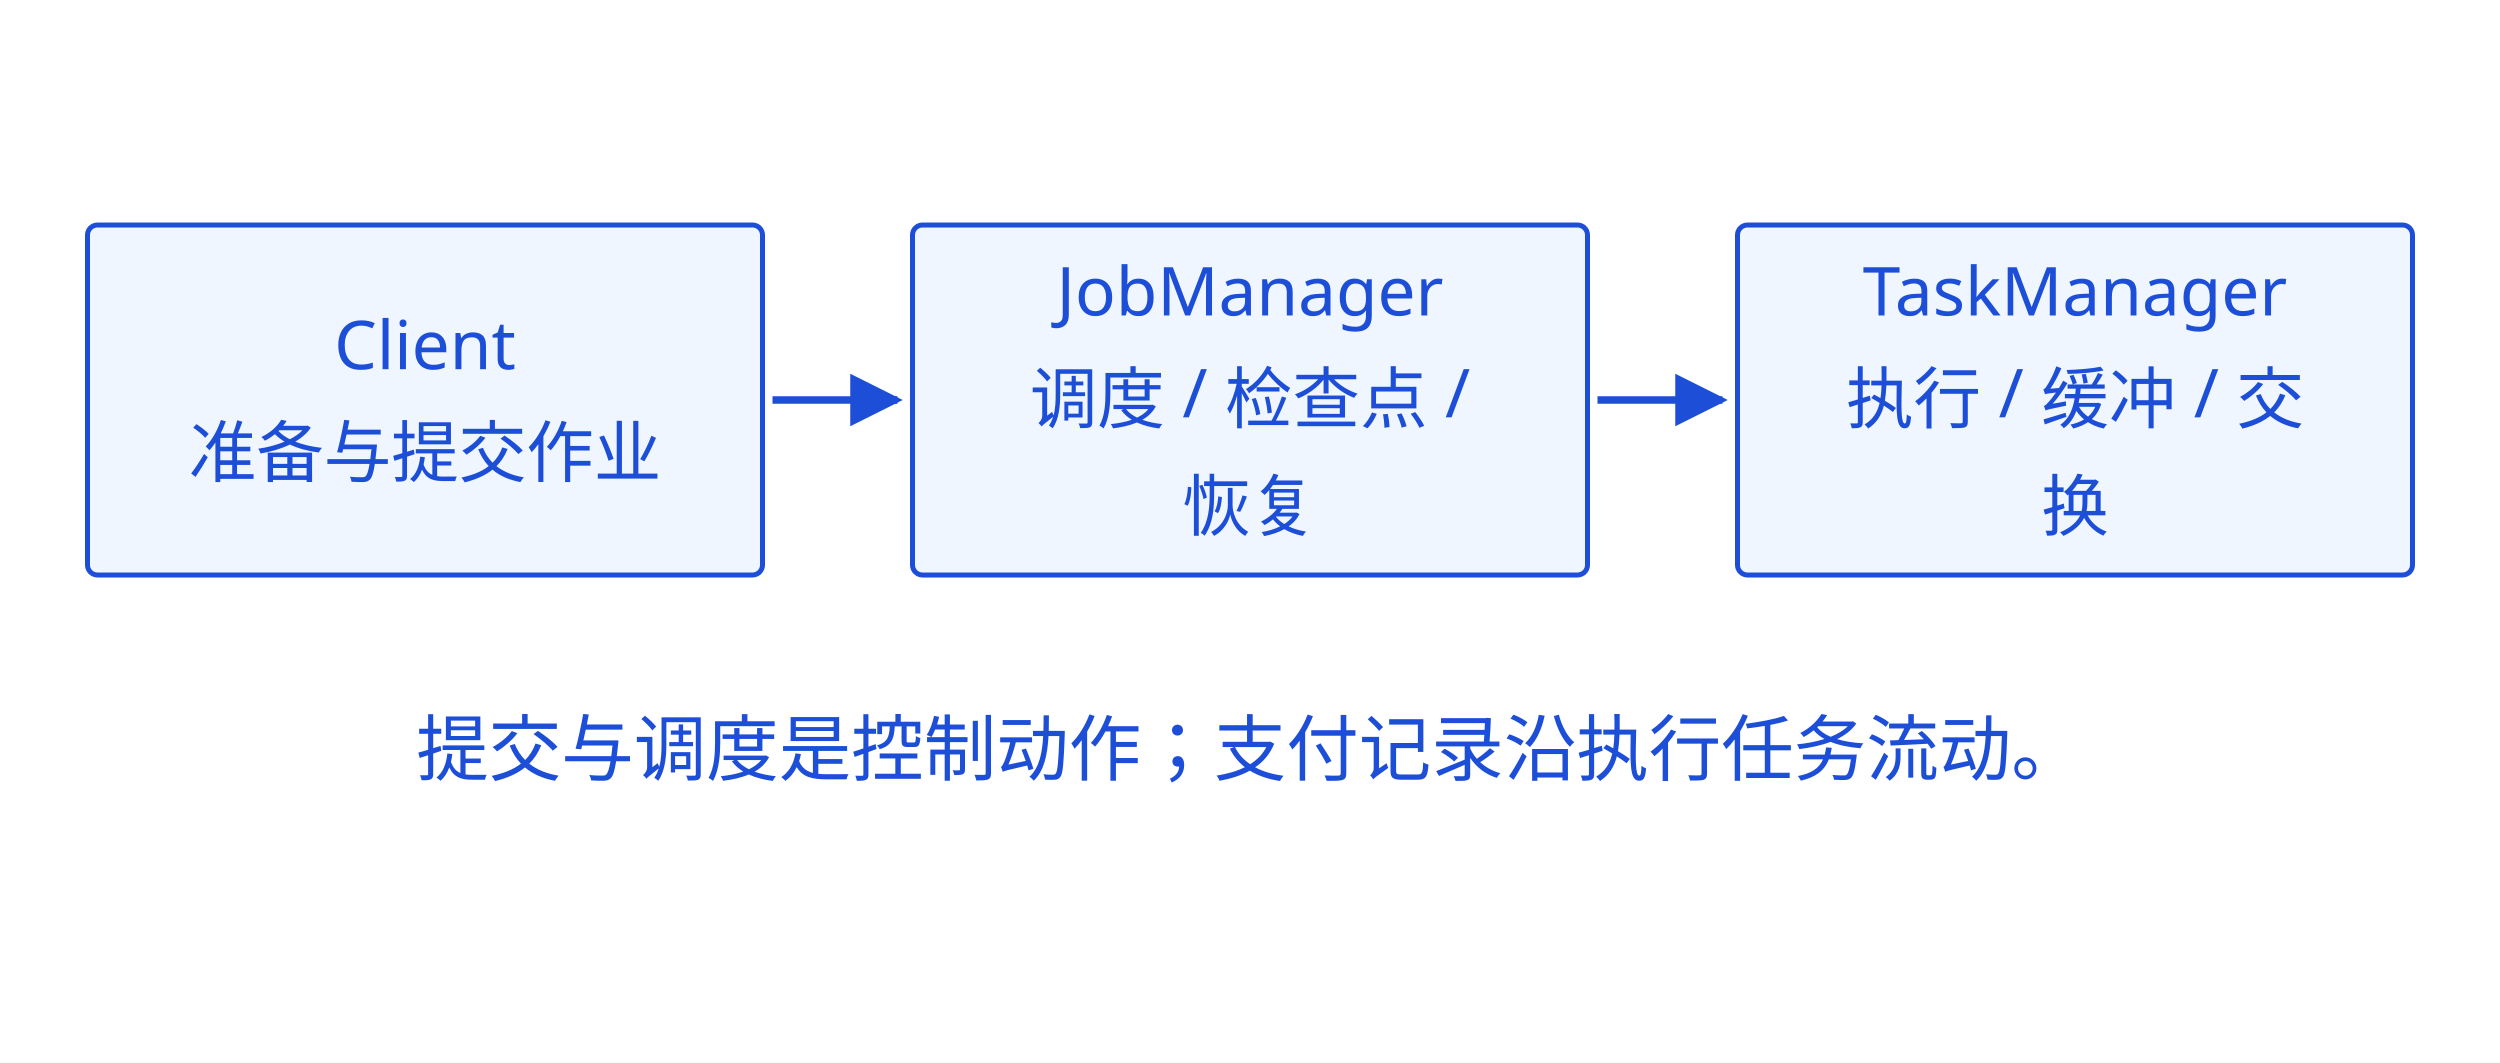
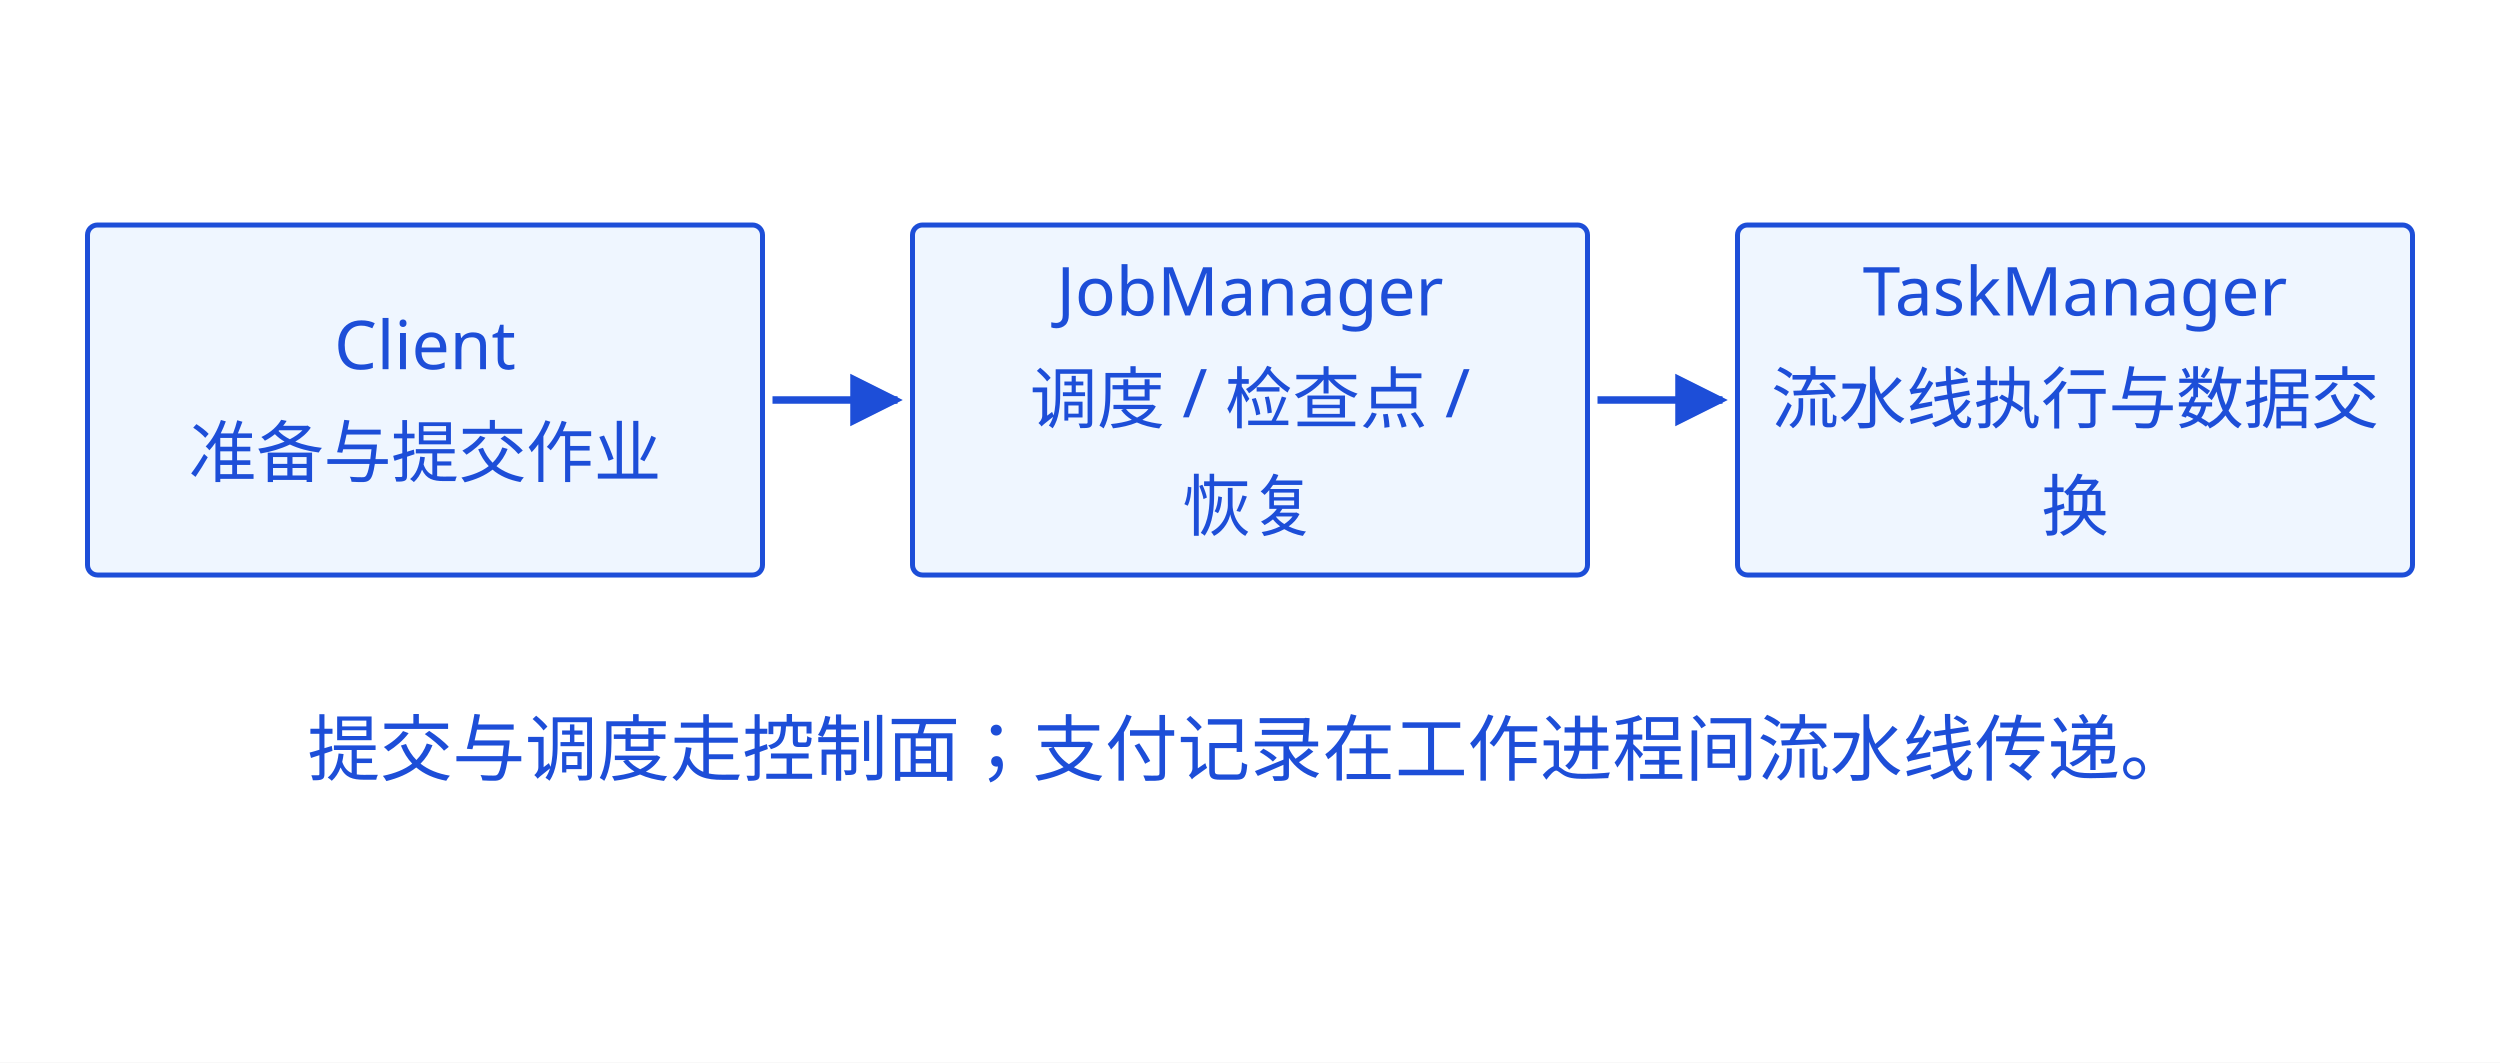
<svg xmlns="http://www.w3.org/2000/svg" viewBox="0 0 1000 425" role="img">
  <defs>
    <marker id="1d4ed8" viewBox="0 0 10 10" refX="9" refY="5" markerWidth="7" markerHeight="7" orient="auto">
      <path d="M0 0L10 5L0 10Z" fill="#1d4ed8" />
    </marker>
    <marker id="dc2626" viewBox="0 0 10 10" refX="9" refY="5" markerWidth="7" markerHeight="7" orient="auto">
      <path d="M0 0L10 5L0 10Z" fill="#dc2626" />
    </marker>
    <marker id="15803d" viewBox="0 0 10 10" refX="9" refY="5" markerWidth="7" markerHeight="7" orient="auto">
      <path d="M0 0L10 5L0 10Z" fill="#15803d" />
    </marker>
    <marker id="b45309" viewBox="0 0 10 10" refX="9" refY="5" markerWidth="7" markerHeight="7" orient="auto">
      <path d="M0 0L10 5L0 10Z" fill="#b45309" />
    </marker>
    <marker id="64748b" viewBox="0 0 10 10" refX="9" refY="5" markerWidth="7" markerHeight="7" orient="auto">
      <path d="M0 0L10 5L0 10Z" fill="#64748b" />
    </marker>
  </defs>
  <rect width="1000" height="425" fill="white" />
  <g font-family="PingFang SC,Microsoft YaHei,sans-serif">
    <rect x="35.0" y="90" width="270" height="140" rx="4" fill="#eff6ff" stroke="#1d4ed8" stroke-width="2" />
    <text x="170.0" y="147.68" font-size="27" fill="#1d4ed8" text-anchor="middle" font-weight="400">Client</text>
    <text x="170.0" y="190.68" font-size="27" fill="#1d4ed8" text-anchor="middle" font-weight="400">准备与提交作业</text>
    <path d="M309.0 160L359.0 160" fill="none" stroke="#1d4ed8" stroke-width="3" marker-end="url(#1d4ed8)" />
    <rect x="365.0" y="90" width="270" height="140" rx="4" fill="#eff6ff" stroke="#1d4ed8" stroke-width="2" />
    <text x="500.0" y="126.18" font-size="27" fill="#1d4ed8" text-anchor="middle" font-weight="400">JobManager</text>
    <text x="500.0" y="169.18" font-size="27" fill="#1d4ed8" text-anchor="middle" font-weight="400">调度 / 检查点 / </text>
    <text x="500.0" y="212.18" font-size="27" fill="#1d4ed8" text-anchor="middle" font-weight="400">恢复</text>
    <path d="M639.0 160L689.0 160" fill="none" stroke="#1d4ed8" stroke-width="3" marker-end="url(#1d4ed8)" />
    <rect x="695.0" y="90" width="270" height="140" rx="4" fill="#eff6ff" stroke="#1d4ed8" stroke-width="2" />
    <text x="830.0" y="126.18" font-size="27" fill="#1d4ed8" text-anchor="middle" font-weight="400">TaskManager</text>
-     <text x="830.0" y="169.18" font-size="27" fill="#1d4ed8" text-anchor="middle" font-weight="400">执行 / 缓冲 / 交</text>
+     <text x="830.0" y="169.18" font-size="27" fill="#1d4ed8" text-anchor="middle" font-weight="400">流水线执行与数据交</text>
    <text x="830.0" y="212.18" font-size="27" fill="#1d4ed8" text-anchor="middle" font-weight="400">换</text>
-     <text x="500" y="310" font-size="29" fill="#1d4ed8" text-anchor="middle" font-weight="400">提交与调度是控制动作；支付记录沿执行任务流动。</text>
+     <text x="500" y="310" font-size="29" fill="#1d4ed8" text-anchor="middle" font-weight="400">提交与调度走控制面；支付记录在工作进程间流水线传递。</text>
  </g>
</svg>
